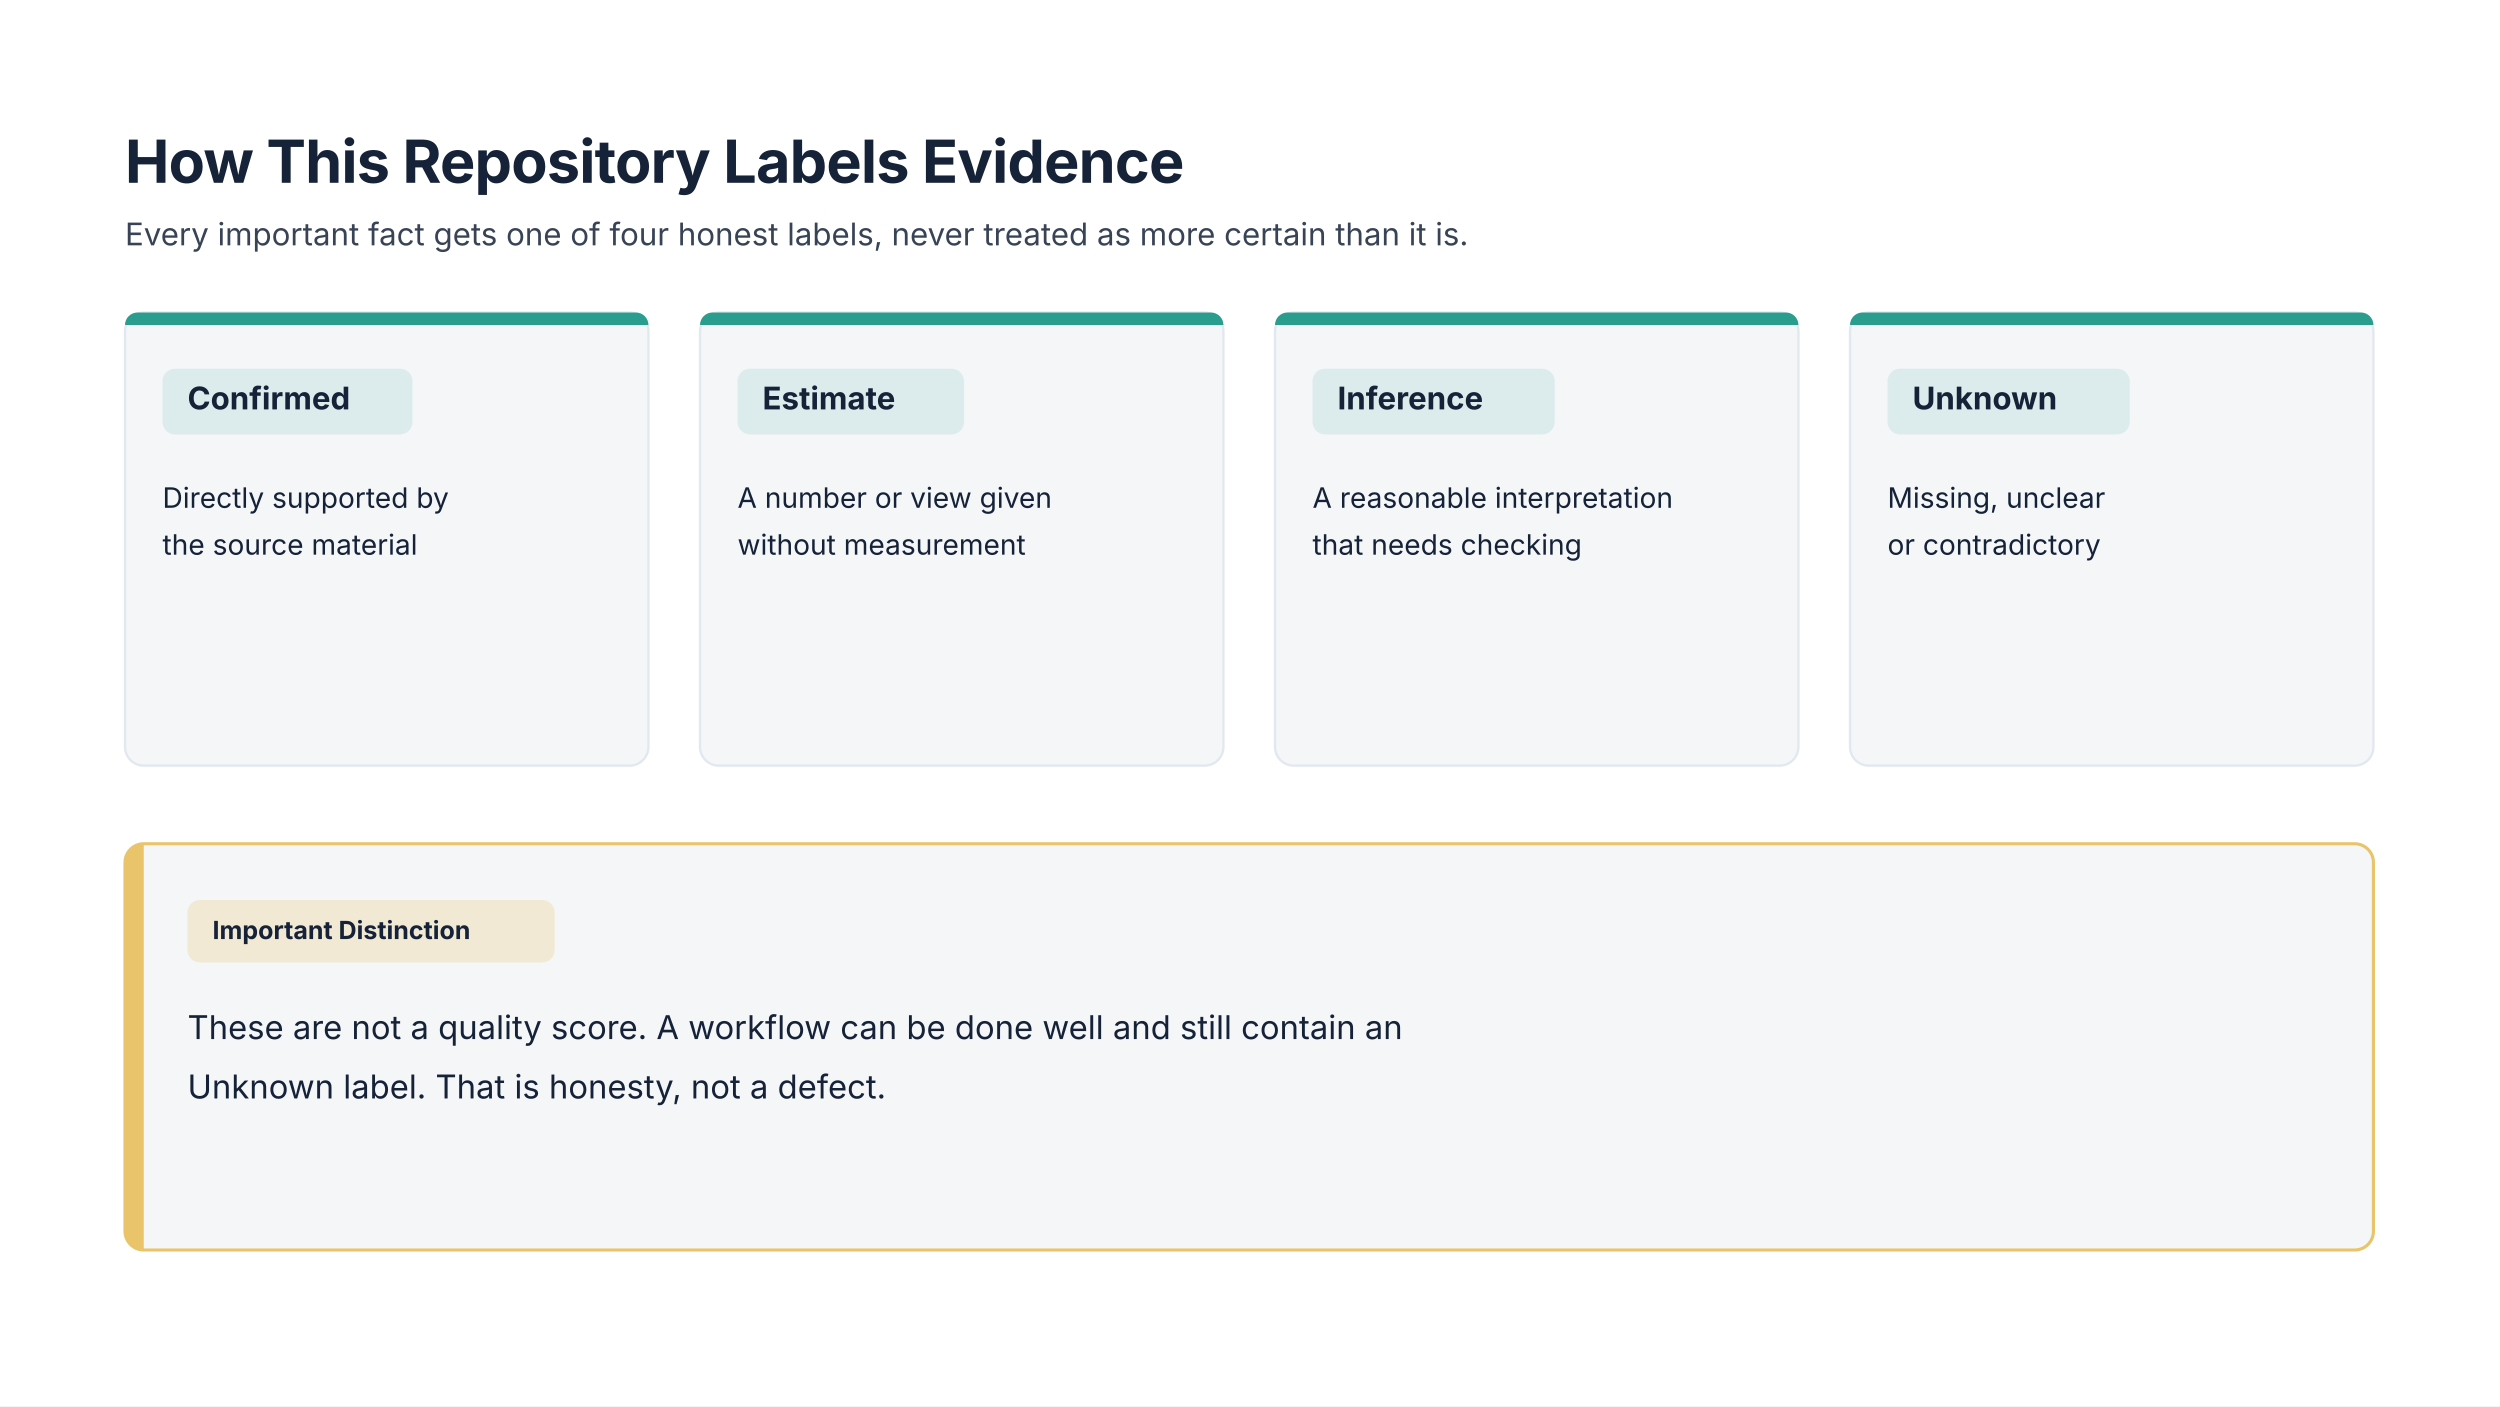
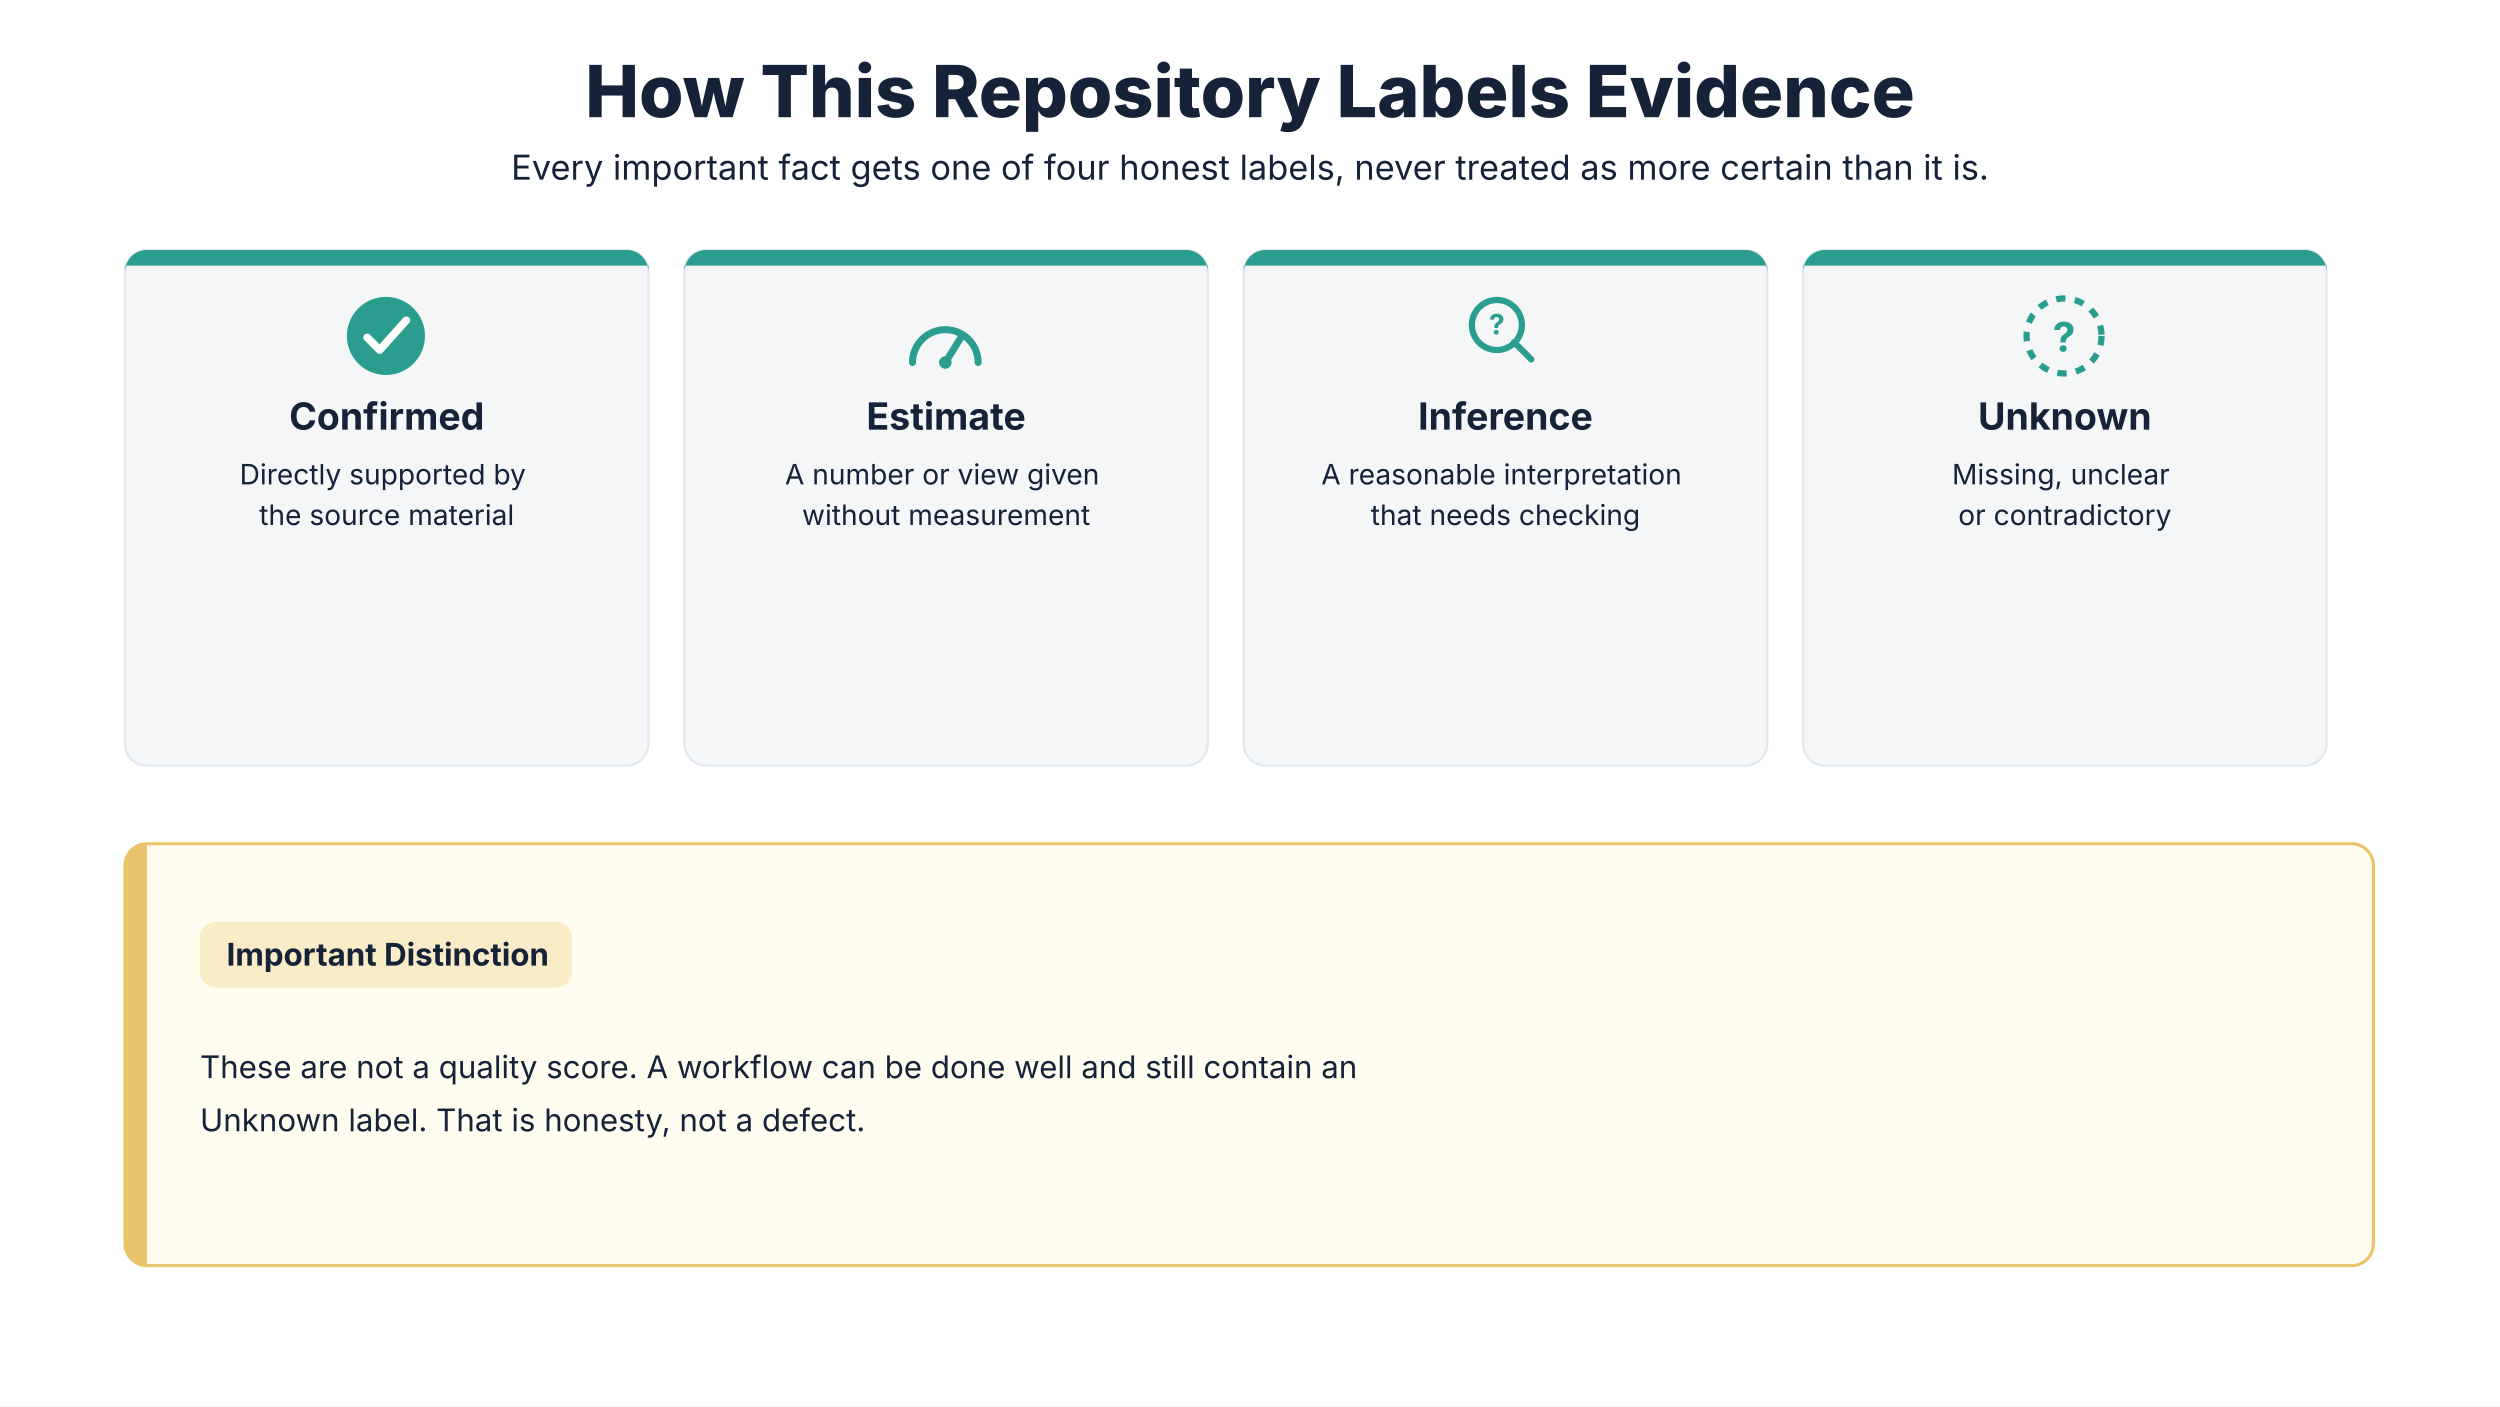
- <svg xmlns="http://www.w3.org/2000/svg" viewBox="0 0 1600 900" width="1600" height="900" style="background-color: #FFFFFF; font-family: Inter, Arial, sans-serif;">
+ <svg xmlns="http://www.w3.org/2000/svg" viewBox="0 0 1600 900" width="1600" height="900">
+   <defs>
+     <style>
+       .title { font-family: Inter, Arial, sans-serif; font-size: 46px; font-weight: 800; fill: #152238; }
+       .subtitle { font-family: Inter, Arial, sans-serif; font-size: 22px; font-weight: 400; fill: #152238; }
+       .card-heading { font-family: Inter, Arial, sans-serif; font-size: 24px; font-weight: 700; fill: #152238; }
+       .card-body { font-family: Inter, Arial, sans-serif; font-size: 18px; font-weight: 400; fill: #152238; }
+       .distinction { font-family: Inter, Arial, sans-serif; font-size: 20px; font-weight: 400; fill: #152238; }
+       .distinction-heading { font-family: Inter, Arial, sans-serif; font-size: 20px; font-weight: 700; fill: #152238; }
+     </style>
+   </defs>
  <rect width="1600" height="900" fill="#FFFFFF" />
-   <g transform="translate(80, 85)">
-     <text x="0" y="32" font-size="38" font-weight="700" fill="#152238" letter-spacing="-0.5px">How This Repository Labels Evidence</text>
-     <text x="0" y="72" font-size="20" font-weight="400" fill="#152238" opacity="0.85">Every important fact gets one of four honest labels, never treated as more certain than it is.</text>
-   </g>
-   <g transform="translate(80, 200)">
-     <rect width="335" height="290" rx="12" fill="#F4F6F8" stroke="#E2E8F0" stroke-width="1.5" />
-     <path d="M 0 8 A 8 8 0 0 1 8 0 L 327 0 A 8 8 0 0 1 335 8 L 335 8 L 0 8 Z" fill="#2A9D8F" />
-     <rect x="24" y="36" width="160" height="42" rx="8" fill="#2A9D8F" fill-opacity="0.12" />
-     <text x="40" y="62" font-size="20" font-weight="700" fill="#152238">Confirmed</text>
-     <text x="24" y="125" font-size="18" font-weight="400" fill="#152238">
-       <tspan x="24" dy="0">Directly supported by</tspan>
-       <tspan x="24" dy="30">the source material</tspan>
+   <text x="800" y="75" text-anchor="middle" class="title">How This Repository Labels Evidence</text>
+   <text x="800" y="115" text-anchor="middle" class="subtitle">Every important fact gets one of four honest labels, never treated as more certain than it is.</text>
+   <g transform="translate(80, 160)">
+     <rect width="335" height="330" rx="14" fill="#F4F6F8" stroke="#E2E8F0" stroke-width="1.5" />
+     <path d="M 0 14 A 14 14 0 0 1 14 0 L 321 0 A 14 14 0 0 1 335 14 L 335 10 L 0 10 Z" fill="#2A9D8F" />
+     <g transform="translate(142, 30)">
+       <circle cx="25" cy="25" r="25" fill="#2A9D8F" />
+       <path d="M 13 26 L 21 34 L 38 15" stroke="#FFFFFF" stroke-width="5" fill="none" stroke-linecap="round" stroke-linejoin="round" />
+     </g>
+     <text x="167.5" y="115" text-anchor="middle" class="card-heading">Confirmed</text>
+     <text x="167.5" y="150" text-anchor="middle" class="card-body">
+       <tspan x="167.5" dy="0">Directly supported by</tspan>
+       <tspan x="167.5" dy="26">the source material</tspan>
    </text>
  </g>
-   <g transform="translate(448, 200)">
-     <rect width="335" height="290" rx="12" fill="#F4F6F8" stroke="#E2E8F0" stroke-width="1.5" />
-     <path d="M 0 8 A 8 8 0 0 1 8 0 L 327 0 A 8 8 0 0 1 335 8 L 335 8 L 0 8 Z" fill="#2A9D8F" />
-     <rect x="24" y="36" width="145" height="42" rx="8" fill="#2A9D8F" fill-opacity="0.12" />
-     <text x="40" y="62" font-size="20" font-weight="700" fill="#152238">Estimate</text>
-     <text x="24" y="125" font-size="18" font-weight="400" fill="#152238">
-       <tspan x="24" dy="0">A number or view given</tspan>
-       <tspan x="24" dy="30">without measurement</tspan>
+   <g transform="translate(438, 160)">
+     <rect width="335" height="330" rx="14" fill="#F4F6F8" stroke="#E2E8F0" stroke-width="1.5" />
+     <path d="M 0 14 A 14 14 0 0 1 14 0 L 321 0 A 14 14 0 0 1 335 14 L 335 10 L 0 10 Z" fill="#2A9D8F" />
+     <g transform="translate(142, 30)" fill="none" stroke="#2A9D8F" stroke-width="4.5" stroke-linecap="round" stroke-linejoin="round">
+       <path d="M 4 42 A 21 21 0 0 1 46 42" />
+       <line x1="25" y1="42" x2="35" y2="26" />
+       <circle cx="25" cy="42" r="4" fill="#2A9D8F" stroke="none" />
+     </g>
+     <text x="167.5" y="115" text-anchor="middle" class="card-heading">Estimate</text>
+     <text x="167.5" y="150" text-anchor="middle" class="card-body">
+       <tspan x="167.5" dy="0">A number or view given</tspan>
+       <tspan x="167.5" dy="26">without measurement</tspan>
    </text>
  </g>
-   <g transform="translate(816, 200)">
-     <rect width="335" height="290" rx="12" fill="#F4F6F8" stroke="#E2E8F0" stroke-width="1.5" />
-     <path d="M 0 8 A 8 8 0 0 1 8 0 L 327 0 A 8 8 0 0 1 335 8 L 335 8 L 0 8 Z" fill="#2A9D8F" />
-     <rect x="24" y="36" width="155" height="42" rx="8" fill="#2A9D8F" fill-opacity="0.12" />
-     <text x="40" y="62" font-size="20" font-weight="700" fill="#152238">Inference</text>
-     <text x="24" y="125" font-size="18" font-weight="400" fill="#152238">
-       <tspan x="24" dy="0">A reasonable interpretation</tspan>
-       <tspan x="24" dy="30">that needs checking</tspan>
+   <g transform="translate(796, 160)">
+     <rect width="335" height="330" rx="14" fill="#F4F6F8" stroke="#E2E8F0" stroke-width="1.5" />
+     <path d="M 0 14 A 14 14 0 0 1 14 0 L 321 0 A 14 14 0 0 1 335 14 L 335 10 L 0 10 Z" fill="#2A9D8F" />
+     <g transform="translate(142, 28)">
+       <circle cx="20" cy="20" r="16" fill="none" stroke="#2A9D8F" stroke-width="4" />
+       <line x1="31" y1="31" x2="42" y2="42" stroke="#2A9D8F" stroke-width="4" stroke-linecap="round" />
+       <text x="20" y="26" text-anchor="middle" font-family="Inter, Arial, sans-serif" font-size="18" font-weight="700" fill="#2A9D8F">?</text>
+     </g>
+     <text x="167.5" y="115" text-anchor="middle" class="card-heading">Inference</text>
+     <text x="167.5" y="150" text-anchor="middle" class="card-body">
+       <tspan x="167.5" dy="0">A reasonable interpretation</tspan>
+       <tspan x="167.5" dy="26">that needs checking</tspan>
    </text>
  </g>
-   <g transform="translate(1184, 200)">
-     <rect width="335" height="290" rx="12" fill="#F4F6F8" stroke="#E2E8F0" stroke-width="1.5" />
-     <path d="M 0 8 A 8 8 0 0 1 8 0 L 327 0 A 8 8 0 0 1 335 8 L 335 8 L 0 8 Z" fill="#2A9D8F" />
-     <rect x="24" y="36" width="155" height="42" rx="8" fill="#2A9D8F" fill-opacity="0.12" />
-     <text x="40" y="62" font-size="20" font-weight="700" fill="#152238">Unknown</text>
-     <text x="24" y="125" font-size="18" font-weight="400" fill="#152238">
-       <tspan x="24" dy="0">Missing, unclear</tspan>
-       <tspan x="24" dy="30">or contradictory</tspan>
+   <g transform="translate(1154, 160)">
+     <rect width="335" height="330" rx="14" fill="#F4F6F8" stroke="#E2E8F0" stroke-width="1.5" />
+     <path d="M 0 14 A 14 14 0 0 1 14 0 L 321 0 A 14 14 0 0 1 335 14 L 335 10 L 0 10 Z" fill="#2A9D8F" />
+     <g transform="translate(142, 30)">
+       <circle cx="25" cy="25" r="24" fill="none" stroke="#2A9D8F" stroke-width="4" stroke-dasharray="6,6" />
+       <text x="25" y="35" text-anchor="middle" font-family="Inter, Arial, sans-serif" font-size="26" font-weight="700" fill="#2A9D8F">?</text>
+     </g>
+     <text x="167.5" y="115" text-anchor="middle" class="card-heading">Unknown</text>
+     <text x="167.5" y="150" text-anchor="middle" class="card-body">
+       <tspan x="167.5" dy="0">Missing, unclear</tspan>
+       <tspan x="167.5" dy="26">or contradictory</tspan>
    </text>
  </g>
  <g transform="translate(80, 540)">
-     <rect width="1439" height="260" rx="12" fill="#F4F6F8" stroke="#E9C46A" stroke-width="2" />
-     <path d="M 0 12 A 12 12 0 0 1 12 0 L 12 0 L 12 260 L 12 260 A 12 12 0 0 1 0 248 Z" fill="#E9C46A" />
-     <g transform="translate(40, 36)">
-       <rect x="0" y="0" width="235" height="40" rx="8" fill="#E9C46A" fill-opacity="0.25" />
-       <text x="16" y="25" font-size="16" font-weight="700" fill="#152238">Important Distinction</text>
+     <rect width="1439" height="270" rx="14" fill="#FFFCF0" stroke="#E9C46A" stroke-width="2" />
+     <path d="M 0 14 A 14 14 0 0 1 14 0 L 14 0 L 14 270 L 14 270 A 14 14 0 0 1 0 256 Z" fill="#E9C46A" />
+     <g transform="translate(48, 50)">
+       <rect x="0" y="0" width="238" height="42" rx="10" fill="#E9C46A" fill-opacity="0.3" />
+       <text x="17" y="28" class="distinction-heading">Important Distinction</text>
    </g>
-     <text x="40" y="125" font-size="21" font-weight="400" fill="#152238">
-       <tspan x="40" dy="0">These are not a quality score. A workflow can be done well and still contain an</tspan>
-       <tspan x="40" dy="38">Unknown label. That is honesty, not a defect.</tspan>
+     <text x="48" y="150" class="distinction">
+       <tspan x="48" dy="0">These are not a quality score. A workflow can be done well and still contain an</tspan>
+       <tspan x="48" dy="34">Unknown label. That is honesty, not a defect.</tspan>
    </text>
  </g>
</svg>
